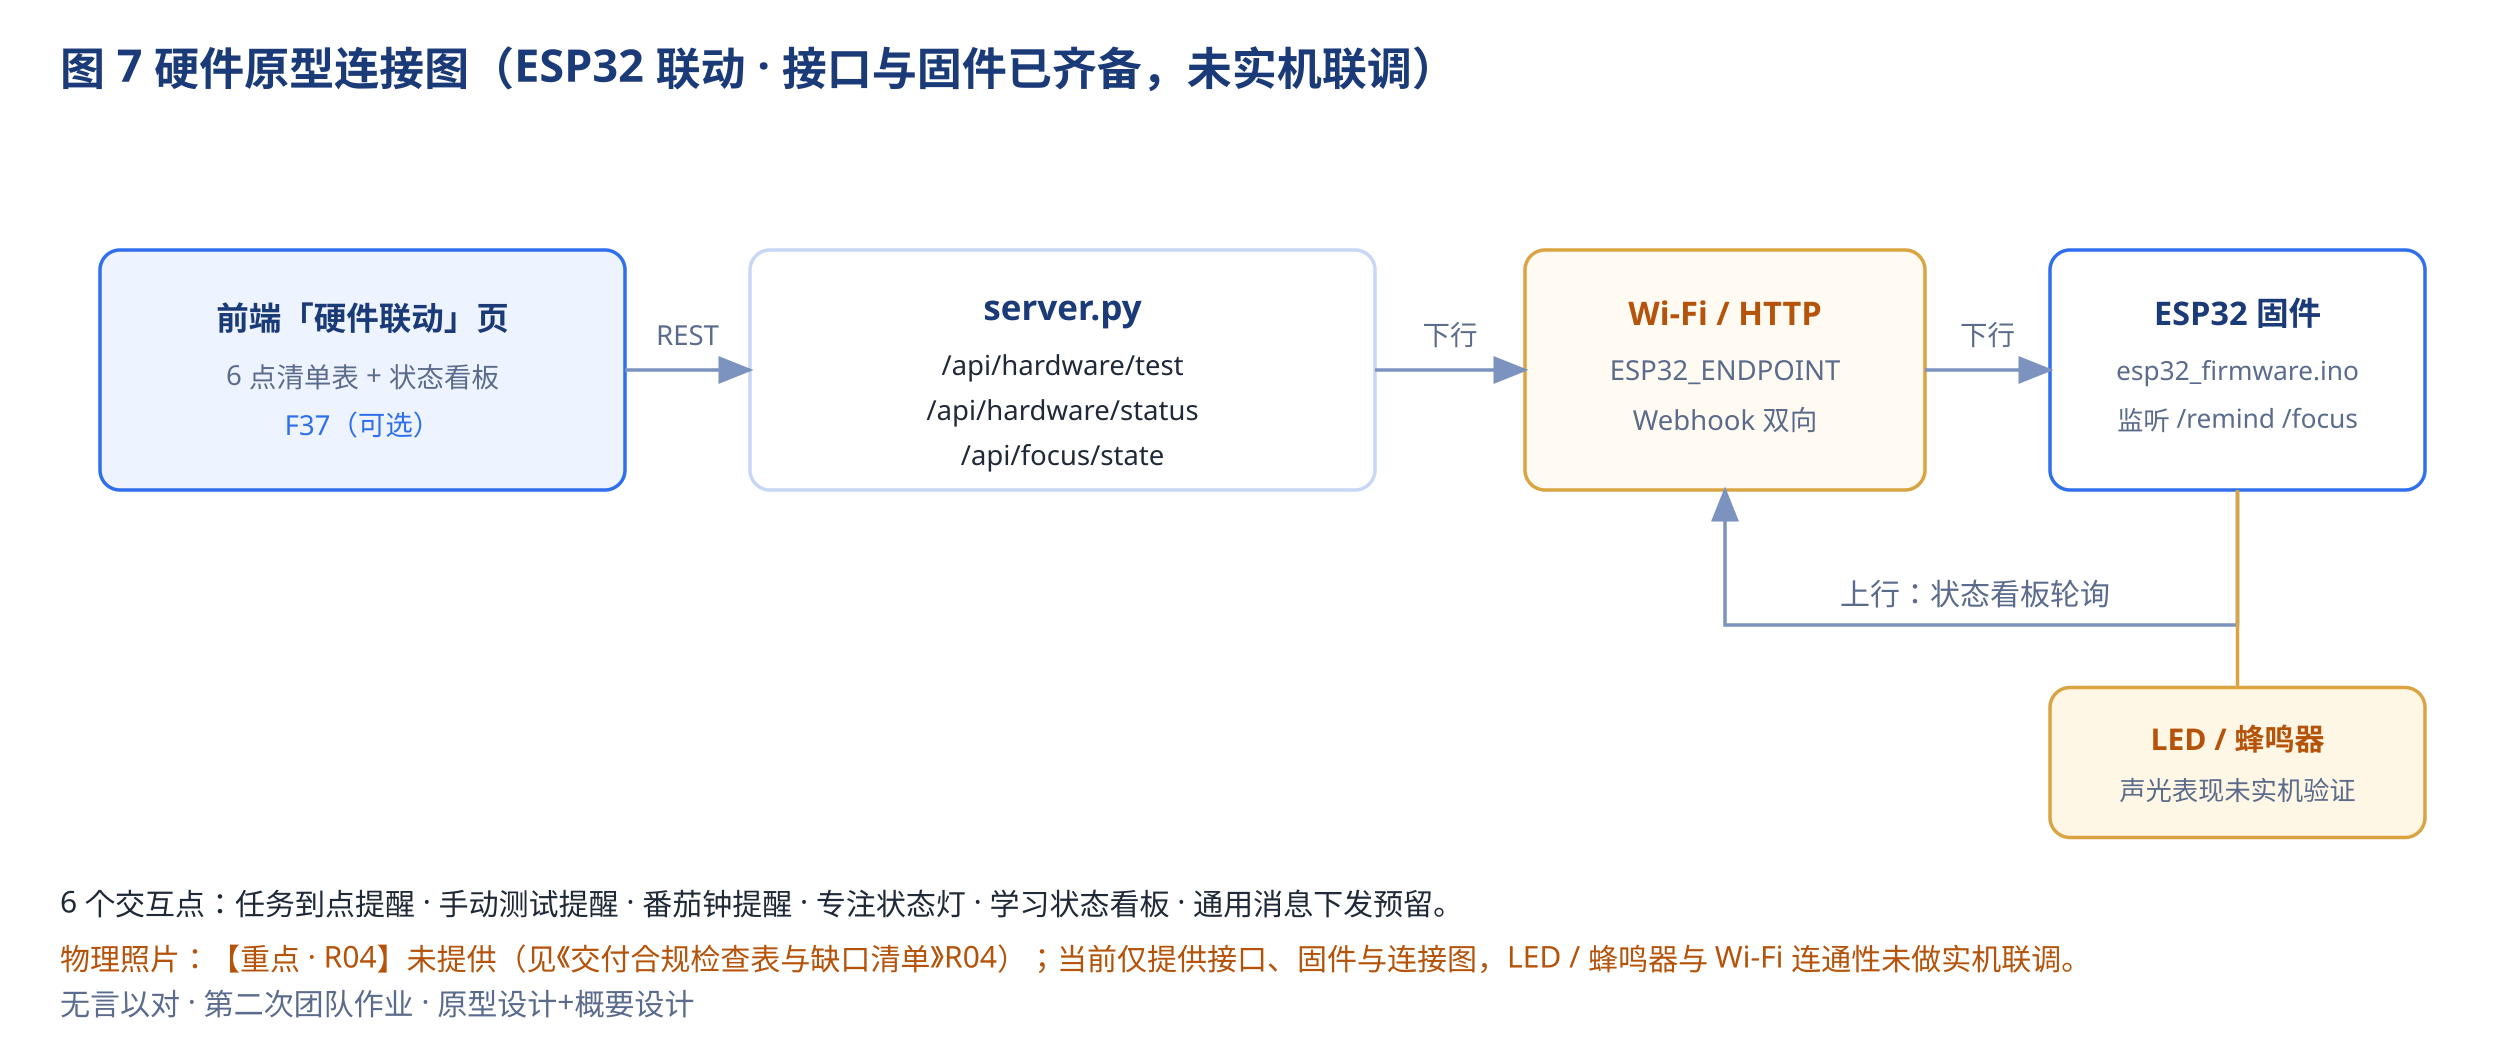
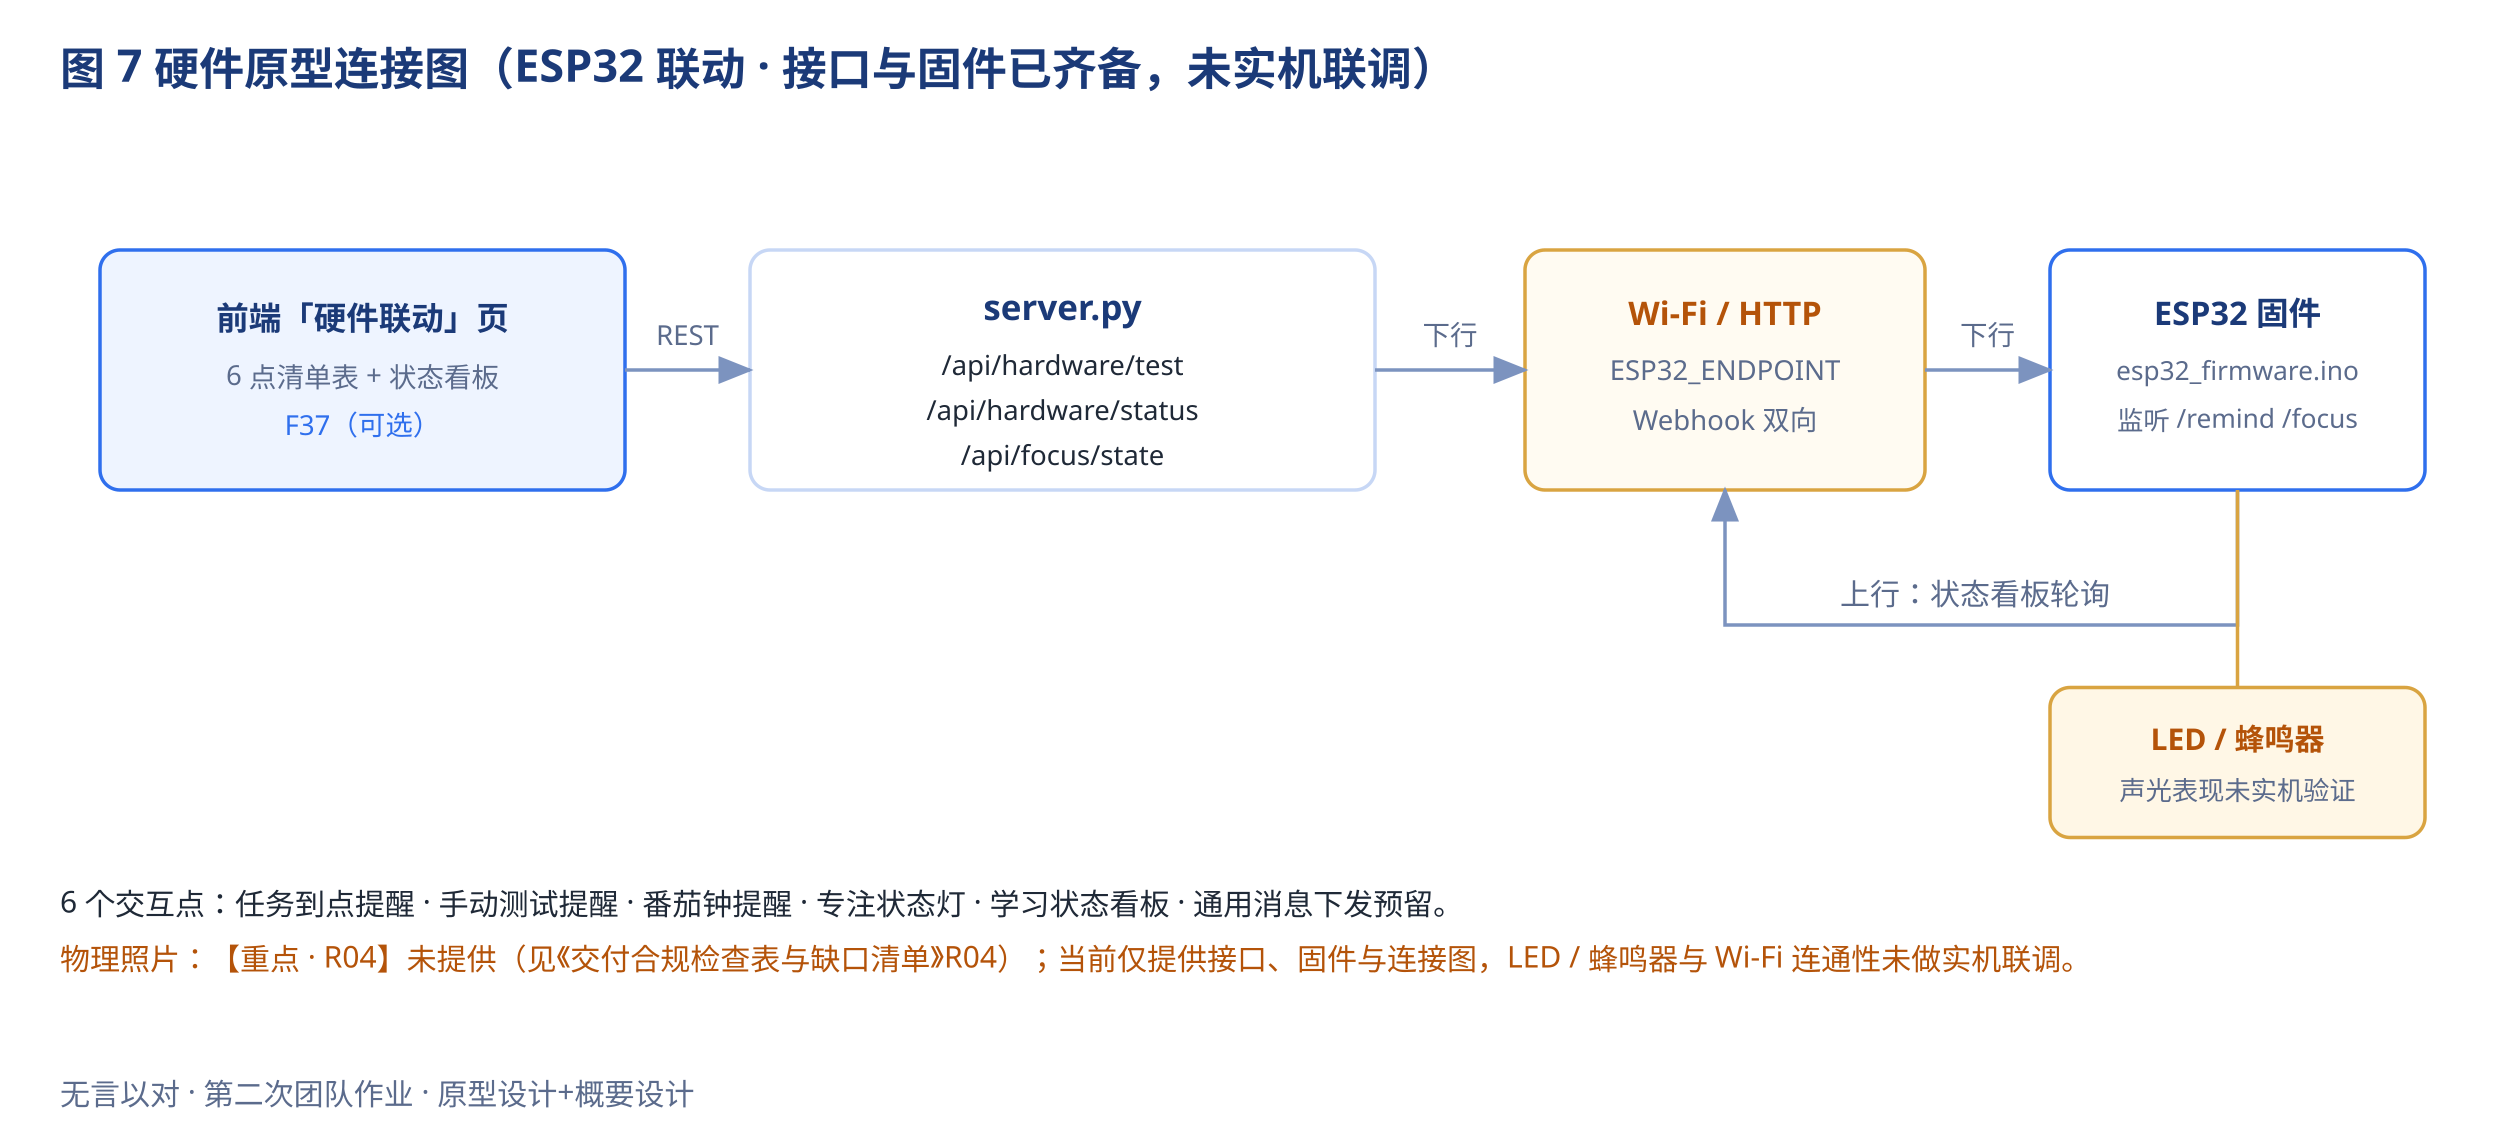
- <svg xmlns="http://www.w3.org/2000/svg" width="1000" height="420" viewBox="0 0 1000 420">
+ <svg xmlns="http://www.w3.org/2000/svg" width="1000" height="456" viewBox="0 0 1000 456">
  <defs>
    <marker id="ar" markerWidth="10" markerHeight="8" refX="9" refY="4" orient="auto" markerUnits="strokeWidth">
      <path d="M0,0 L10,4 L0,8 z" fill="#7C93BF" />
    </marker>
  </defs>
-   <rect x="0" y="0" width="1000" height="420" fill="#FFFFFF" />
+   <rect x="0" y="0" width="1000" height="456" fill="#FFFFFF" />
  <text x="24" y="34" font-size="18" text-anchor="start" font-weight="bold" fill="#1B3A78" font-family="Microsoft YaHei, PingFang SC, SimHei, sans-serif">图 7  硬件原型连接图（ESP32 联动 · 接口与固件已齐备，未实机联调）</text>
  <rect x="40" y="100" width="210" height="96" rx="8" fill="#EEF4FF" stroke="#2F6FED" stroke-width="1.4" />
  <text x="145" y="132" font-size="13" text-anchor="middle" font-weight="bold" fill="#1B3A78" font-family="Microsoft YaHei, PingFang SC, SimHei, sans-serif">前端「硬件联动」页</text>
  <text x="145" y="154" font-size="11" text-anchor="middle" font-weight="normal" fill="#5B6B8C" font-family="Microsoft YaHei, PingFang SC, SimHei, sans-serif">6 点清单表 + 状态看板</text>
  <text x="145" y="174" font-size="11" text-anchor="middle" font-weight="normal" fill="#2F6FED" font-family="Microsoft YaHei, PingFang SC, SimHei, sans-serif">F37（可选）</text>
  <rect x="300" y="100" width="250" height="96" rx="8" fill="#FFFFFF" stroke="#C7D7F5" stroke-width="1.4" />
  <text x="425" y="128" font-size="14" text-anchor="middle" font-weight="bold" fill="#1B3A78" font-family="Microsoft YaHei, PingFang SC, SimHei, sans-serif">server.py</text>
  <text x="425" y="150" font-size="11" text-anchor="middle" font-weight="normal" fill="#1F2937" font-family="Microsoft YaHei, PingFang SC, SimHei, sans-serif">/api/hardware/test</text>
  <text x="425" y="168" font-size="11" text-anchor="middle" font-weight="normal" fill="#1F2937" font-family="Microsoft YaHei, PingFang SC, SimHei, sans-serif">/api/hardware/status</text>
  <text x="425" y="186" font-size="11" text-anchor="middle" font-weight="normal" fill="#1F2937" font-family="Microsoft YaHei, PingFang SC, SimHei, sans-serif">/api/focus/state</text>
  <rect x="610" y="100" width="160" height="96" rx="8" fill="#FFFBF2" stroke="#D9A441" stroke-width="1.4" />
  <text x="690" y="130" font-size="13" text-anchor="middle" font-weight="bold" fill="#B45309" font-family="Microsoft YaHei, PingFang SC, SimHei, sans-serif">Wi-Fi / HTTP</text>
  <text x="690" y="152" font-size="11" text-anchor="middle" font-weight="normal" fill="#5B6B8C" font-family="Microsoft YaHei, PingFang SC, SimHei, sans-serif">ESP32_ENDPOINT</text>
  <text x="690" y="172" font-size="11" text-anchor="middle" font-weight="normal" fill="#5B6B8C" font-family="Microsoft YaHei, PingFang SC, SimHei, sans-serif">Webhook 双向</text>
  <rect x="820" y="100" width="150" height="96" rx="8" fill="#FFFFFF" stroke="#2F6FED" stroke-width="1.4" />
  <text x="895" y="130" font-size="13" text-anchor="middle" font-weight="bold" fill="#1B3A78" font-family="Microsoft YaHei, PingFang SC, SimHei, sans-serif">ESP32 固件</text>
  <text x="895" y="152" font-size="10.5" text-anchor="middle" font-weight="normal" fill="#5B6B8C" font-family="Microsoft YaHei, PingFang SC, SimHei, sans-serif">esp32_firmware.ino</text>
  <text x="895" y="172" font-size="10.5" text-anchor="middle" font-weight="normal" fill="#5B6B8C" font-family="Microsoft YaHei, PingFang SC, SimHei, sans-serif">监听 /remind /focus</text>
  <line x1="250" y1="148" x2="300" y2="148" stroke="#7C93BF" stroke-width="1.4" marker-end="url(#ar)" />
  <text x="275" y="138" font-size="11" text-anchor="middle" font-weight="normal" fill="#5B6B8C" font-family="Microsoft YaHei, PingFang SC, SimHei, sans-serif">REST</text>
  <line x1="550" y1="148" x2="610" y2="148" stroke="#7C93BF" stroke-width="1.4" marker-end="url(#ar)" />
  <text x="580" y="138" font-size="11" text-anchor="middle" font-weight="normal" fill="#5B6B8C" font-family="Microsoft YaHei, PingFang SC, SimHei, sans-serif">下行</text>
  <line x1="770" y1="148" x2="820" y2="148" stroke="#7C93BF" stroke-width="1.4" marker-end="url(#ar)" />
  <text x="795" y="138" font-size="11" text-anchor="middle" font-weight="normal" fill="#5B6B8C" font-family="Microsoft YaHei, PingFang SC, SimHei, sans-serif">下行</text>
  <polyline points="895,196 895,250 690,250 690,196" fill="none" stroke="#7C93BF" stroke-width="1.4" marker-end="url(#ar)" />
  <text x="790" y="242" font-size="12" text-anchor="middle" font-weight="normal" fill="#5B6B8C" font-family="Microsoft YaHei, PingFang SC, SimHei, sans-serif">上行：状态看板轮询</text>
  <rect x="820" y="275" width="150" height="60" rx="8" fill="#FFF7E6" stroke="#D9A441" stroke-width="1.4" />
  <text x="895" y="300" font-size="12" text-anchor="middle" font-weight="bold" fill="#B45309" font-family="Microsoft YaHei, PingFang SC, SimHei, sans-serif">LED / 蜂鸣器</text>
  <text x="895" y="320" font-size="10.5" text-anchor="middle" font-weight="normal" fill="#5B6B8C" font-family="Microsoft YaHei, PingFang SC, SimHei, sans-serif">声光表现未实机验证</text>
  <line x1="895" y1="196" x2="895" y2="275" stroke="#D9A441" stroke-width="1.4" />
  <text x="24" y="365" font-size="12" text-anchor="start" font-weight="normal" fill="#1F2937" font-family="Microsoft YaHei, PingFang SC, SimHei, sans-serif">6 个交互点：任务到点提醒 · 手动测试提醒 · 番茄钟提醒 · 专注状态灯 · 学习状态看板 · 通用消息下发预留。</text>
  <text x="24" y="388" font-size="12" text-anchor="start" font-weight="normal" fill="#B45309" font-family="Microsoft YaHei, PingFang SC, SimHei, sans-serif">物理照片：【重点 · R04】未提供（见《交付合规检查表与缺口清单》R04）；当前仅提供接口、固件与连接图，LED / 蜂鸣器与 Wi-Fi 连通性未做实机联调。</text>
-   <text x="24" y="406" font-size="12" text-anchor="start" font-weight="normal" fill="#5B6B8C" font-family="Microsoft YaHei, PingFang SC, SimHei, sans-serif">无言以对 · 第二次团队作业 · 原型设计+概要设计</text>
+   <text x="24" y="442" font-size="12" text-anchor="start" font-weight="normal" fill="#5B6B8C" font-family="Microsoft YaHei, PingFang SC, SimHei, sans-serif">无言以对 · 第二次团队作业 · 原型设计+概要设计</text>
</svg>
